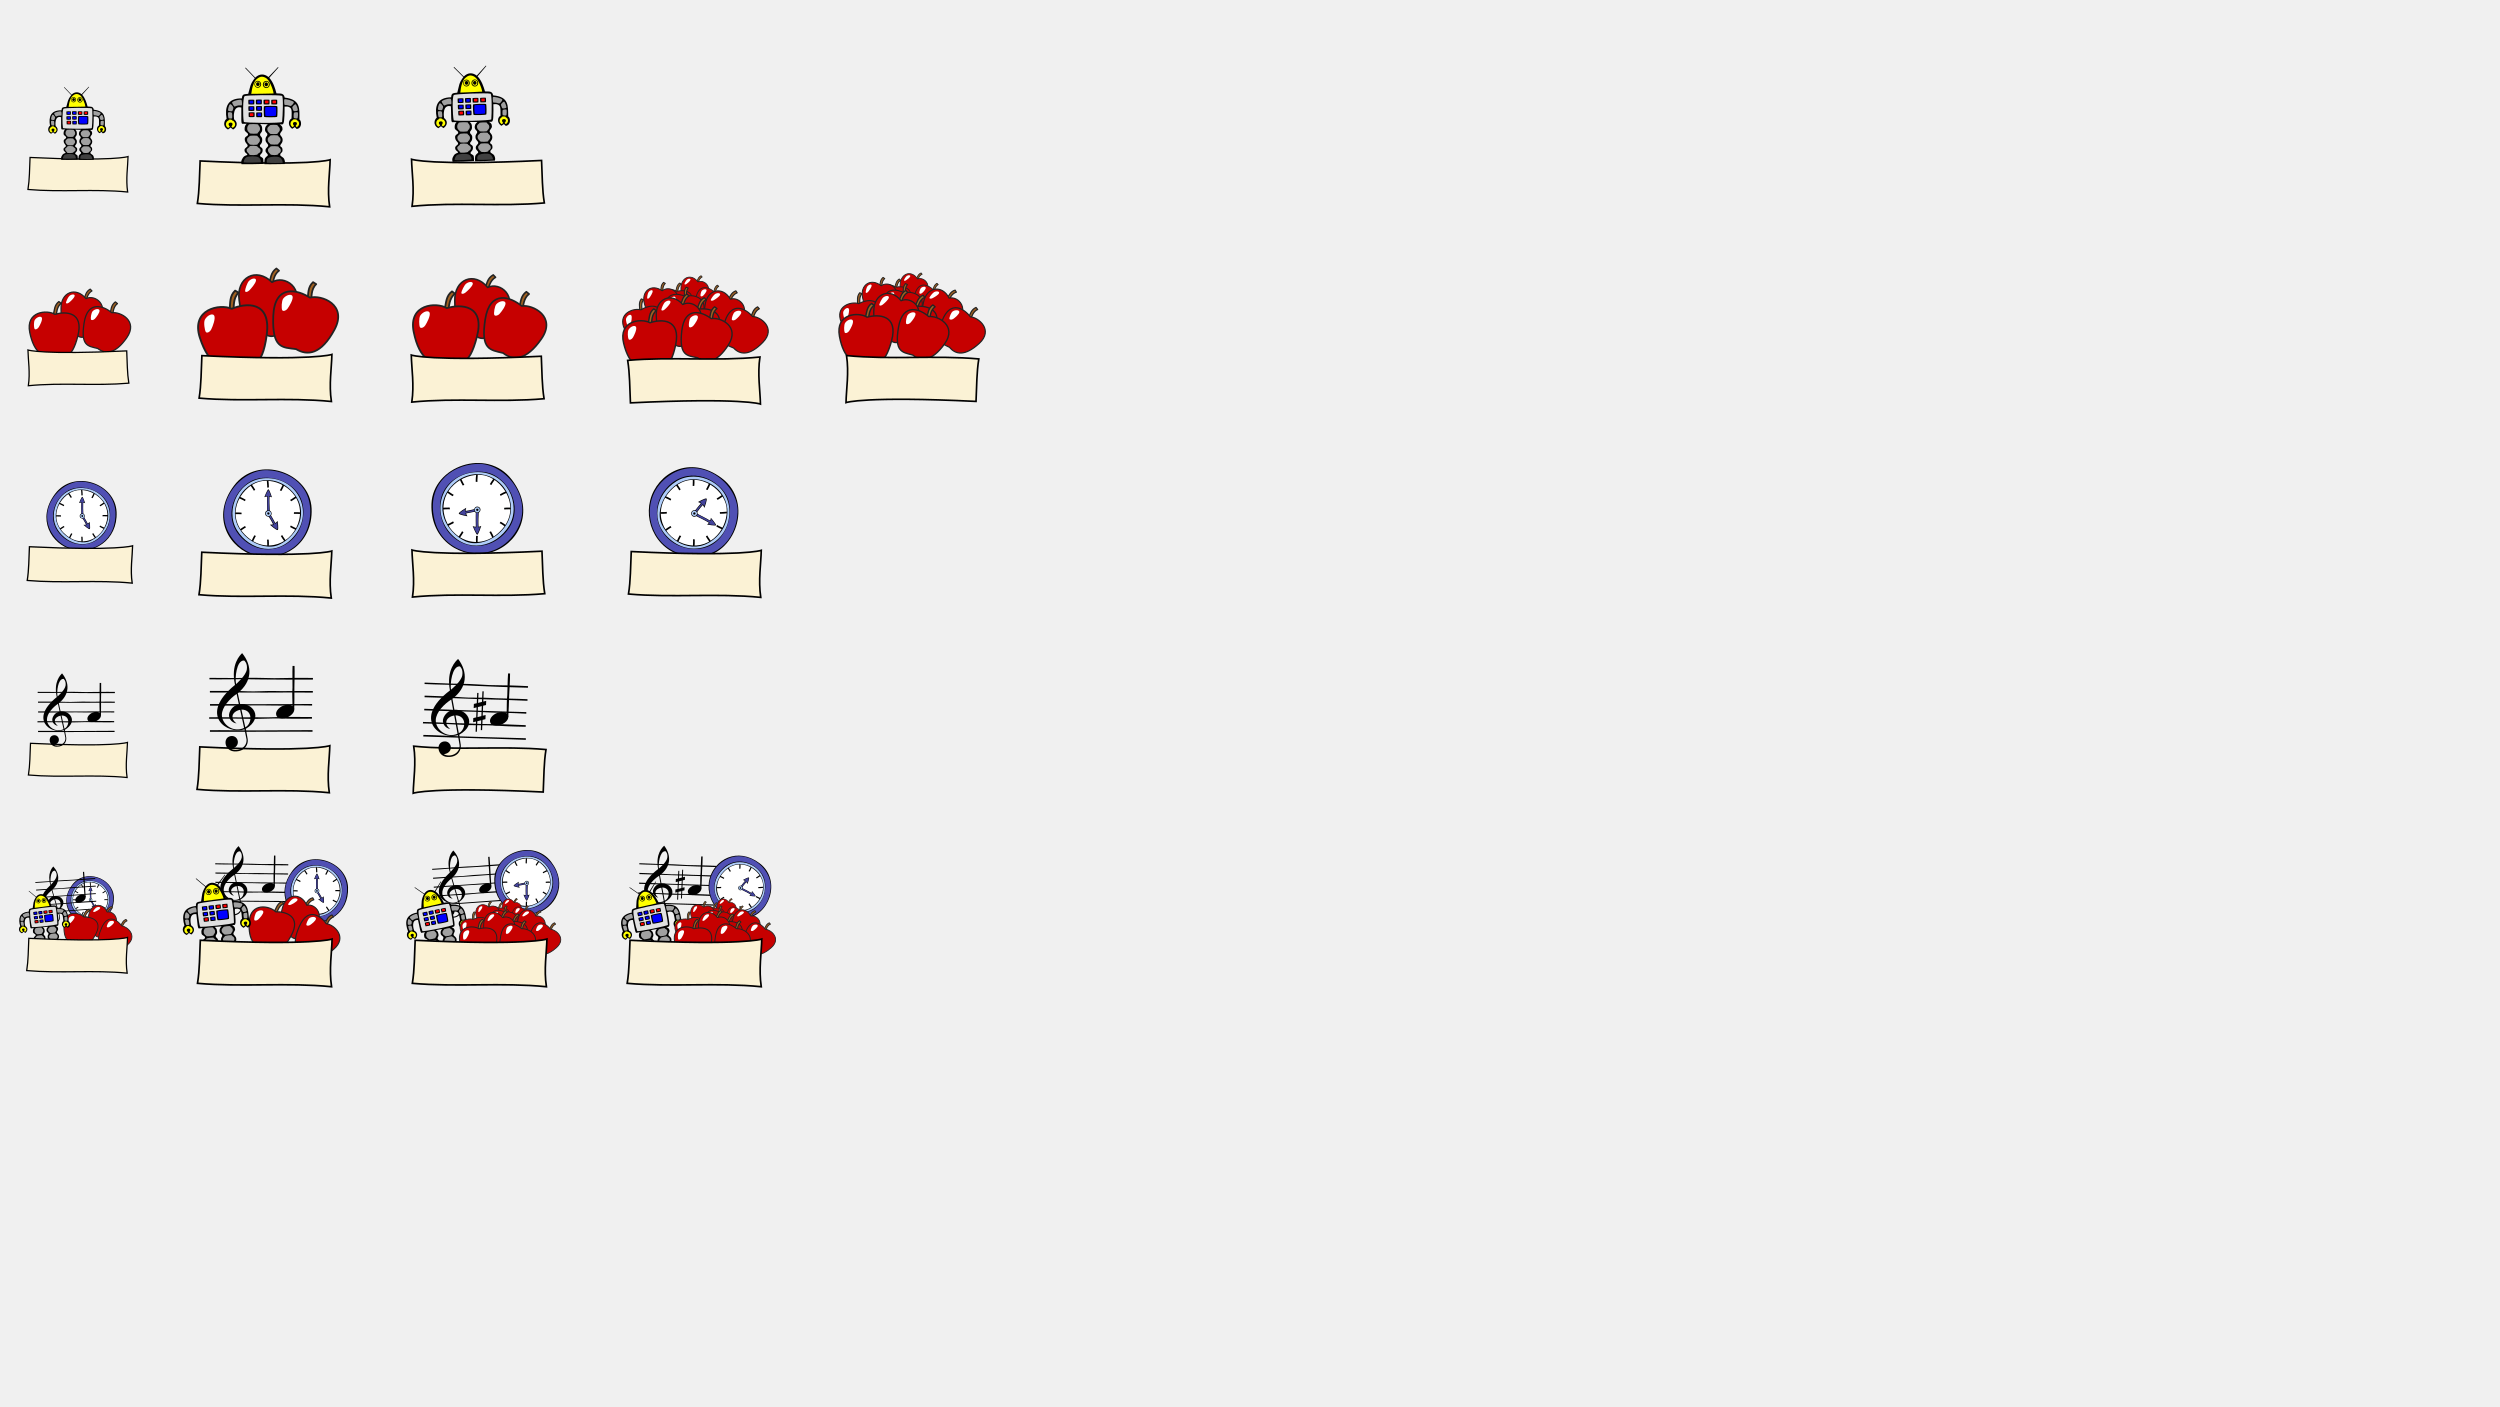
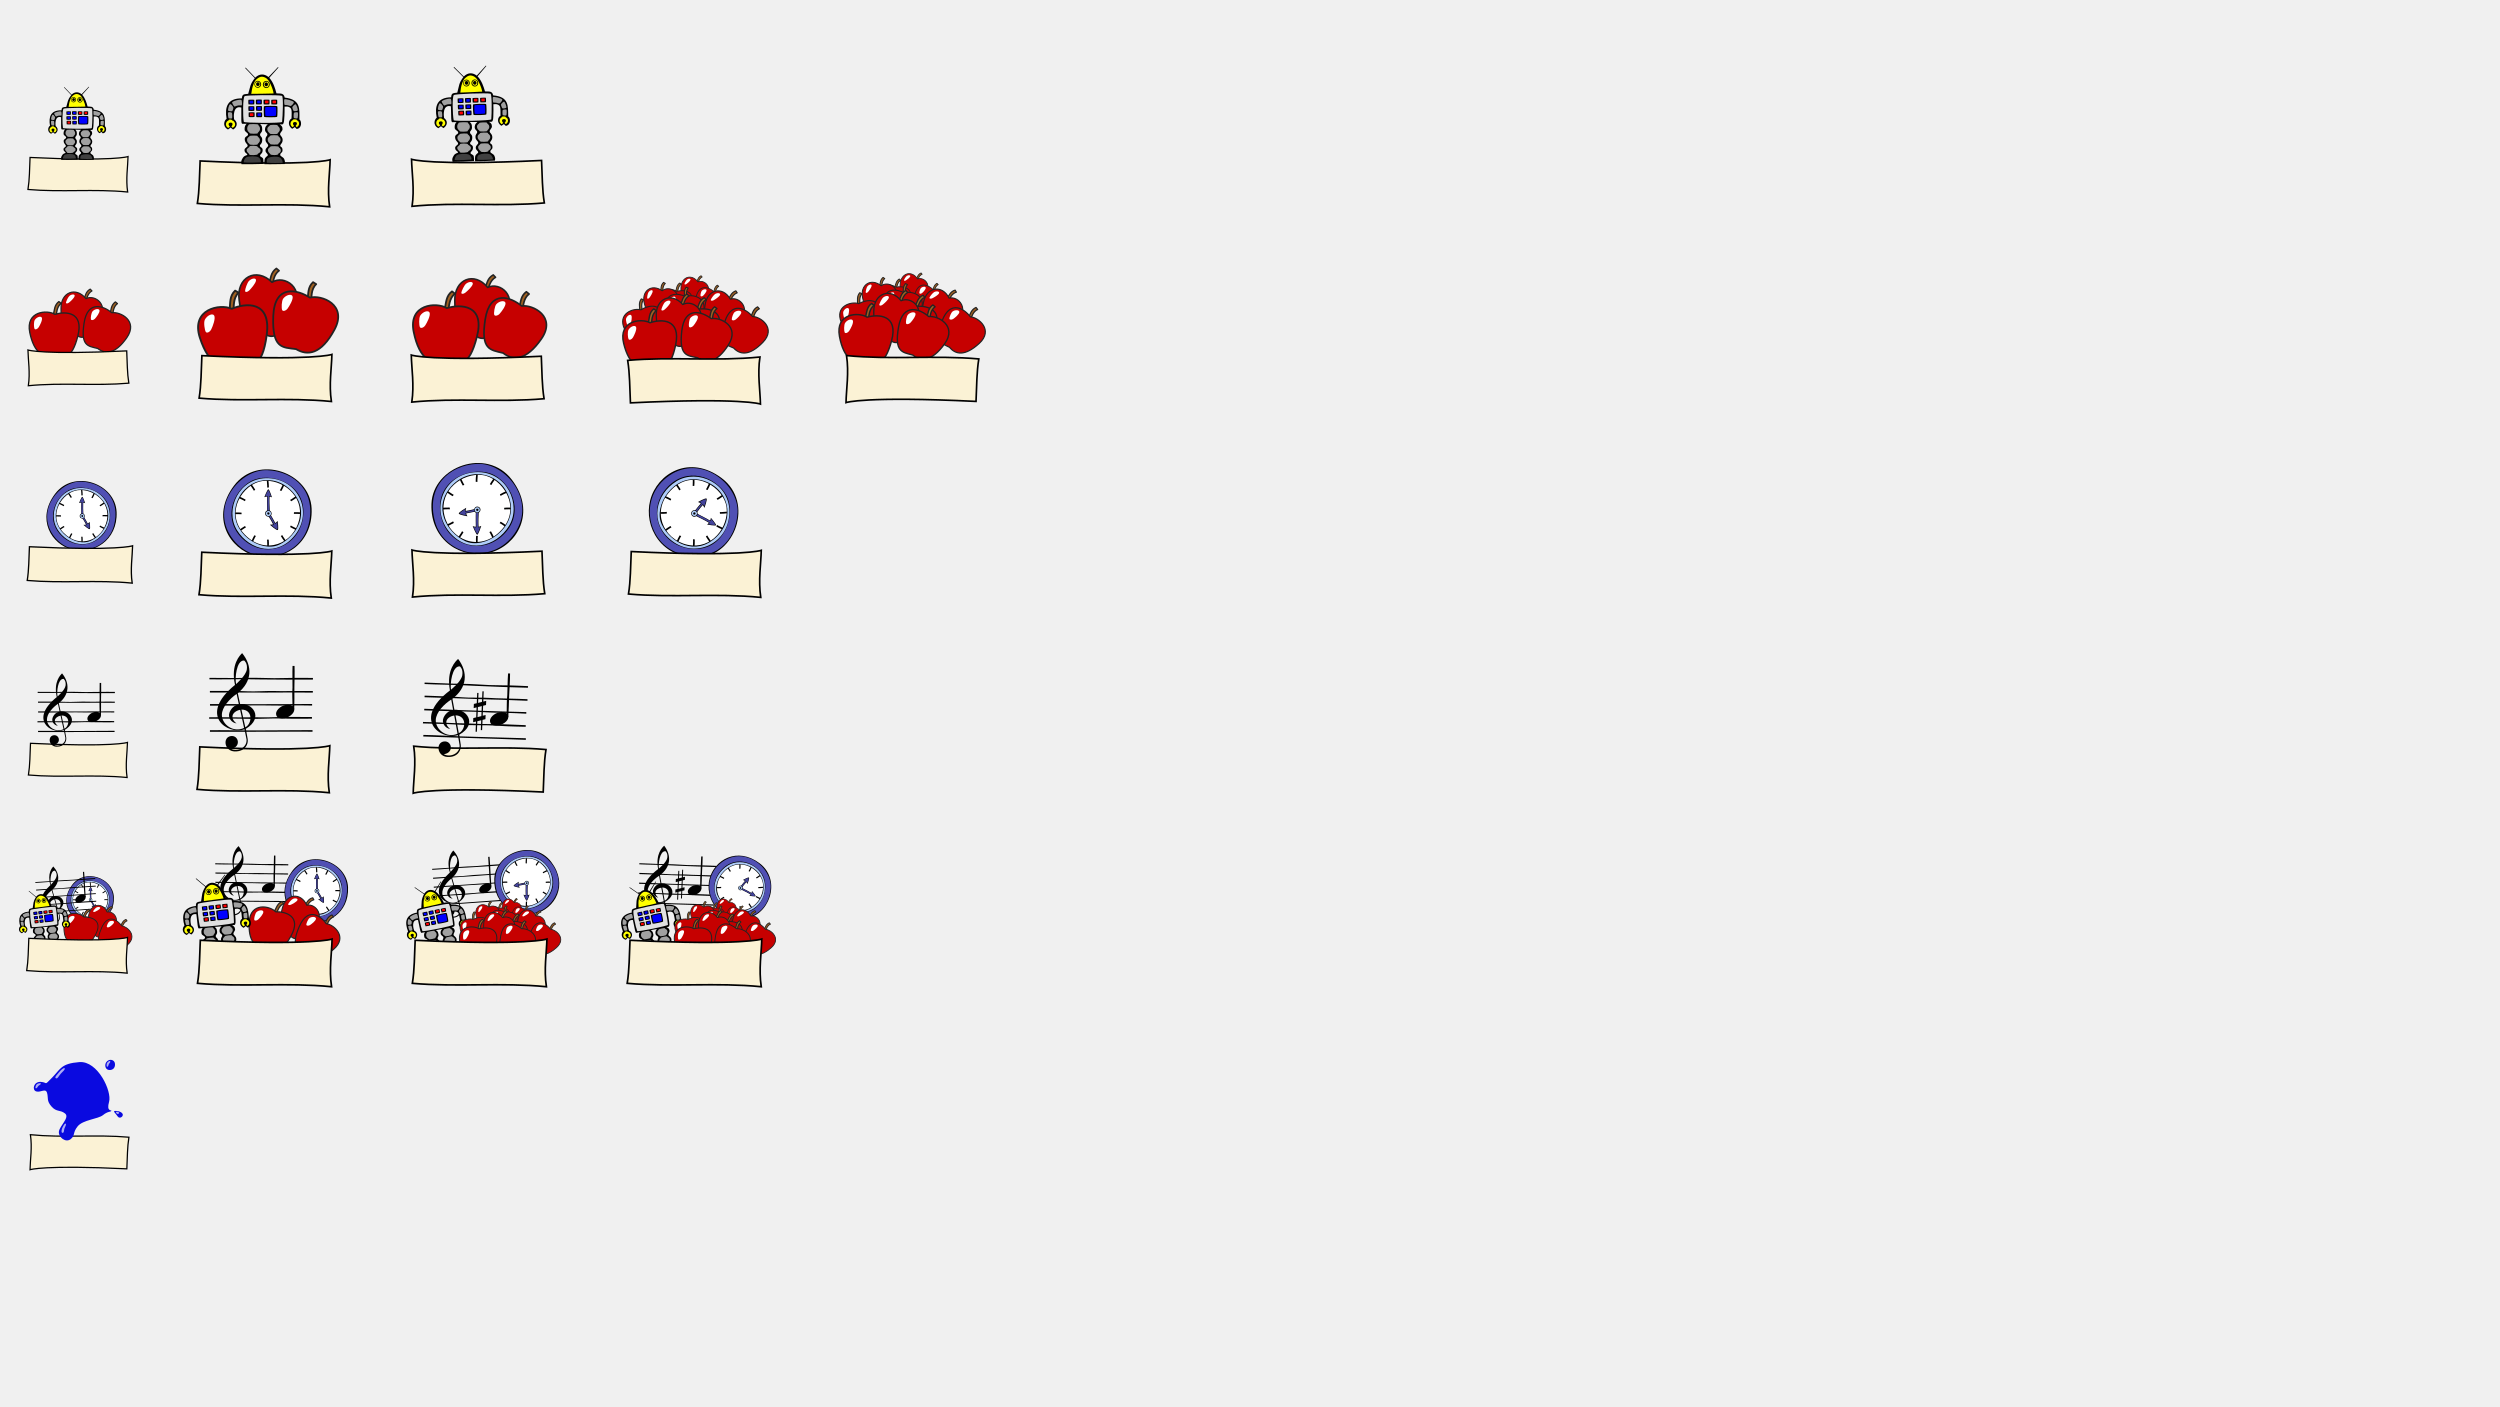
<svg xmlns="http://www.w3.org/2000/svg" xmlns:xlink="http://www.w3.org/1999/xlink" id="svg2" height="100%" viewBox="0 0 640 360" width="100%" version="1.1">
  <defs id="defs4" />
  <path style="fill:#fbf2d5;fill-opacity:1;stroke:#000000;stroke-width:0.431;stroke-linecap:butt;stroke-linejoin:miter;stroke-miterlimit:4;stroke-opacity:1;stroke-dasharray:none" d="m -56.109,-15.662 c 28.598,1.376 33.286,-0.301 33.286,-0.301 -0.073,3.438 -0.794,7.65 -0.135,12.036 -11.238,-1.119 -22.643,0.126 -33.859,-0.86 0.554,-3.42 0.525,-6.997 0.708,-10.875 z" id="answerlabel" />
  <g id="id_FirstLetter" transform="translate(6,0)">
    <g id="g4123" transform="translate(-3.40901,-0.8838835)">
      <use x="0" y="0" xlink:href="#answerlabel" id="use3793" transform="translate(104.75,57.75)" width="640" height="360" />
      <g id="robot">
        <path d="m 62.635,20.895 -2.467,-2.585 0.119,-0.133 2.467,2.575 c 1.124,-1.085 2.354,-0.995 3.389,-0.144 l 2.431,-2.55 0.131,0.108 -2.358,2.635 c 1.04,1.149 1.488,2.668 1.829,3.974 0.749,0.128 1.905,-0.245 2.111,1.09 4.177,0.49 3.772,2.888 3.768,5.601 0.621,0.377 0.701,2.286 -0.705,2.436 -0.035,0 -0.474,-0.488 -0.474,-0.488 0,0 -0.626,0.473 -0.697,0.425 -1.261,-0.909 -0.854,-2.261 -0.139,-2.618 0,-0.551 0.079,-1.406 0.007,-2.039 -0.083,-0.635 -0.383,-0.791 -0.79,-0.946 -0.312,-0.121 -0.622,-0.048 -0.994,-0.06 -0.012,0.921 0.012,2.071 -0.096,3.184 -0.023,0.299 -0.047,1.233 -0.443,1.365 l -0.718,0.012 c 0.408,0.31 0.731,0.455 0.731,1.209 0,0.503 -0.611,0.826 -0.624,1.293 -0.023,0.383 0.719,0.695 0.647,1.593 -0.06,0.767 -0.574,0.946 -0.611,1.341 -0.024,0.395 0.587,0.179 0.587,1.15 0,0.79 -0.587,0.586 -0.587,1.221 0,0.418 0.838,0.478 1.065,1.173 0.168,0.539 0.192,0.659 0.06,1.161 -1.7,0 -3.221,0.096 -5.162,0.035 0.012,-0.79 -0.083,-0.503 0.036,-1.185 0.12,-0.694 0.778,-0.85 0.815,-1.077 0.071,-0.479 -0.611,-0.564 -0.587,-1.269 0.012,-0.695 0.718,-0.838 0.682,-1.281 -0.06,-0.539 -0.705,-0.647 -0.682,-1.51 0.012,-0.838 0.491,-0.838 0.479,-1.281 -0.013,-0.491 -0.707,-0.526 -0.599,-1.449 0.071,-0.682 0.443,-0.886 0.718,-1.161 l -1.976,-0.06 c 0.275,0.347 0.551,0.407 0.539,1.401 -0.012,0.923 -0.622,0.826 -0.539,1.402 0.06,0.455 0.587,0.43 0.539,1.329 -0.048,1.077 -0.647,1.017 -0.599,1.46 0.048,0.466 0.803,0.312 0.707,1.221 -0.096,0.886 -0.622,0.79 -0.659,1.281 -0.036,0.36 0.778,0.36 0.815,0.911 0.035,0.682 0.095,0.611 0.024,1.208 -2.119,0.096 -3.785,0.06 -5.591,0.06 -0.119,-0.646 -0.119,-0.886 0.324,-1.591 0.466,-0.767 1.198,-0.635 1.161,-0.838 -0.096,-0.42 -0.671,-0.36 -0.718,-1.161 -0.023,-0.599 0.778,-0.743 0.803,-1.114 0.035,-0.48 -0.718,-0.672 -0.743,-1.677 -0.012,-0.778 0.79,-0.718 0.838,-1.173 0.06,-0.551 -0.85,-0.611 -0.874,-1.304 -0.035,-0.707 0.181,-1.209 0.527,-1.473 l -0.874,-0.012 c -0.335,0.035 -0.466,0.048 -0.491,-0.971 -0.024,-1.185 -0.012,-2.179 0,-3.185 -2.216,-0.613 -1.94,2.522 -1.859,2.998 1.205,0.994 0.619,2.146 -0.247,2.639 -0.387,-0.284 -0.619,-0.531 -0.619,-0.531 0,0 -0.287,0.26 -0.687,0.521 -1.632,-0.888 -0.835,-2.493 -0.36,-2.725 -0.521,-3.016 0.2,-5.292 3.905,-5.248 0.091,-1.148 0.551,-1.053 1.628,-1.161 0.581,-1.867 0.378,-2.338 1.689,-4.011 z" id="path4536" />
        <path style="fill:#ffff00" d="m 62.336,22.358 c 0.287,-0.732 0.551,-1.054 0.994,-1.389 0.526,-0.396 1.029,-0.624 1.832,-0.288 0.79,0.335 1.161,0.994 1.545,1.808 0.49,1.09 0.67,1.784 0.742,2.323 -2.479,0.083 -3.449,0.06 -5.711,0.096 0.083,-0.707 0.216,-1.605 0.599,-2.55 z" id="path4538" />
        <path style="fill:#a1a1a1" d="m 61.271,35.752 c 0,-0.216 2.096,-0.204 2.084,-0.037 -0.025,0.288 0.611,0.348 0.586,1.09 -0.012,0.622 -0.611,0.803 -0.574,1.042 0.023,0.168 -2.12,0.168 -2.072,-0.025 0.048,-0.131 -0.634,-0.347 -0.634,-1.137 0,-0.659 0.611,-0.755 0.611,-0.934 z" id="path4540" />
        <path style="fill:#a1a1a1" d="m 61.271,38.412 c -0.035,-0.323 2.059,-0.264 2.084,0.035 0.012,0.216 0.73,0.383 0.753,0.899 0.048,0.754 -0.753,0.778 -0.717,0.992 0.047,0.288 -2.192,0.372 -2.169,0.096 0.013,-0.264 -0.634,-0.455 -0.67,-1.137 -0.024,-0.408 0.743,-0.659 0.718,-0.886 z" id="path4542" />
        <path style="fill:#a1a1a1" d="m 66.626,38.412 c 0.06,-0.168 2.203,-0.156 2.155,0.084 -0.048,0.275 0.526,0.191 0.515,0.958 -0.023,0.646 -0.671,0.622 -0.647,0.838 0.036,0.395 -1.963,0.347 -2,0.096 -0.023,-0.156 -0.634,-0.408 -0.646,-1.102 -0.025,-0.48 0.562,-0.647 0.622,-0.875 z" id="path4544" />
        <path style="fill:#404040" d="m 63.566,41.14 c 0.574,0.323 0.79,1.281 0.515,1.304 -0.718,0.048 -3.184,0.121 -4.227,0.013 -0.191,-0.013 0.084,-1.042 0.659,-1.329 0.504,-0.252 2.395,-0.348 3.054,0.012 z" id="path4546" />
        <path style="fill:#404040" d="m 69.054,41.206 c 0.574,0.312 0.91,1.342 0.622,1.366 -0.718,0.048 -2.837,0.06 -3.878,-0.036 -0.192,-0.023 -0.192,-0.994 0.371,-1.281 0.502,-0.251 2.226,-0.418 2.885,-0.048 z" id="path4548" />
        <path style="fill:#ffff00" d="m 55.883,31.761 c 0.013,-0.4 0.982,-0.339 0.982,-0.012 0.564,0.002 1.294,1.35 0.096,1.855 -0.073,-0.035 -0.156,-0.131 -0.3,-0.335 1.147,-1.424 -1.673,-1.273 -0.395,0.036 -0.035,0.048 -0.289,0.297 -0.433,0.332 -0.979,-0.516 -0.563,-1.773 0.05,-1.877 z" id="path4550" />
        <path style="fill:#ffff00" d="m 72.38,31.628 c -0.067,-0.347 1.294,-0.205 1.01,0.055 0.658,0.126 0.891,1.309 -0.021,1.758 -0.072,-0.025 -0.144,-0.133 -0.275,-0.348 1.242,-1.284 -1.548,-1.347 -0.407,0.025 -0.037,0.048 -0.282,0.277 -0.413,0.314 -0.928,-0.733 -0.364,-1.61 0.107,-1.804 z" id="path4552" />
        <path style="fill:#a1a1a1" d="m 59.276,27.869 c -0.083,0.011 -0.492,-0.047 -0.877,0.008 -0.384,0.055 -0.743,0.224 -0.884,0.291 -0.141,0.067 -0.587,-0.653 -0.689,-1.019 -0.102,-0.367 2.291,-0.994 2.426,-0.611 0.135,0.384 0.106,1.32 0.023,1.331 z" id="path4554" />
        <path style="fill:#a1a1a1" d="m 57.147,28.401 c 0.062,0.172 -0.208,0.891 -0.319,0.951 -0.111,0.059 -0.83,0.006 -0.997,-0.138 -0.166,-0.144 0.194,-1.605 0.501,-1.653 0.307,-0.047 0.753,0.668 0.815,0.84 z" id="path4556" />
        <path style="fill:#a1a1a1" d="m 56.781,29.765 c 0.085,0.146 0.122,1.309 0.023,1.414 -0.099,0.105 -0.707,0.043 -0.838,0 -0.131,-0.044 -0.3,-1.352 -0.156,-1.497 0.144,-0.145 0.885,-0.063 0.971,0.083 z" id="path4558" />
        <path style="fill:#a1a1a1" d="m 70.251,27.703 c 0.082,0.108 0.294,0.009 0.833,0.118 0.359,0.072 0.57,0.206 0.756,0.187 0.185,-0.019 0.803,-0.613 0.79,-0.959 -0.013,-0.346 -2.371,-0.992 -2.445,-0.698 -0.073,0.294 -0.017,1.245 0.065,1.352 z" id="path4560" />
        <path style="fill:#a1a1a1" d="m 72.247,28.302 c -0.036,0.169 0.245,0.938 0.36,1.011 0.115,0.073 0.886,0.043 1.014,-0.171 0.128,-0.214 -0.319,-1.459 -0.524,-1.548 -0.205,-0.089 -0.814,0.539 -0.85,0.708 z" id="path4562" />
        <path style="fill:#a1a1a1" d="m 72.646,31.095 c 0.128,0.081 0.789,0.165 0.911,0.08 0.122,-0.086 0.196,-1.335 0.096,-1.49 -0.1,-0.155 -0.896,-0.034 -0.985,0.056 -0.089,0.09 -0.149,1.273 -0.022,1.354 z" id="path4564" />
        <path style="fill:#a1a1a1" d="m 61.072,32.792 c 0,-0.216 2.466,-0.181 2.454,0 -0.024,0.287 0.468,0.359 0.443,1.125 -0.012,0.647 -0.611,0.826 -0.574,1.077 0.023,0.181 -2.12,0.168 -2.072,-0.023 0.036,-0.144 -0.634,-0.372 -0.634,-1.185 0,-0.67 0.383,-0.826 0.383,-0.994 z" id="path4566" />
        <path style="fill:#a1a1a1" d="m 66.46,32.991 c 0,-0.204 2.024,-0.204 2.013,-0.023 -0.025,0.275 0.586,0.347 0.574,1.089 -0.012,0.622 -0.599,0.803 -0.563,1.042 0.023,0.168 -2.047,0.156 -2.011,-0.023 0.035,-0.144 -0.624,-0.36 -0.624,-1.138 0,-0.659 0.611,-0.755 0.611,-0.946 z" id="path4568" />
        <path style="fill:#a1a1a1" d="m 66.56,35.652 c 0,-0.216 2.083,-0.203 2.071,-0.024 -0.024,0.275 0.61,0.347 0.599,1.09 -0.012,0.634 -0.622,0.825 -0.587,1.065 0.025,0.168 -2.107,0.156 -2.059,-0.025 0.037,-0.143 -0.646,-0.359 -0.646,-1.162 0,-0.657 0.622,-0.753 0.622,-0.946 z" id="path4570" />
        <path style="fill-rule:evenodd" d="m 63.4,21.567 0,0 c 0.476,0 0.863,0.403 0.863,0.898 0,0.495 -0.387,0.898 -0.863,0.898 -0.475,0 -0.862,-0.403 -0.862,-0.898 0,-0.495 0.387,-0.898 0.862,-0.898 z m -0.036,0.191 c 0.375,0 0.682,0.317 0.682,0.707 0,0.39 -0.307,0.707 -0.682,0.707 -0.375,0 -0.682,-0.317 -0.682,-0.707 0,-0.39 0.307,-0.707 0.682,-0.707 z m 0.06,0.179 c 0.251,0 0.455,0.221 0.455,0.491 0,0.27 -0.204,0.491 -0.455,0.491 -0.251,0 -0.455,-0.221 -0.455,-0.491 0,-0.27 0.204,-0.491 0.455,-0.491" id="path4572" />
        <path style="fill-rule:evenodd" d="m 64.697,22.511 c 0,0.516 0.395,0.923 0.886,0.923 0.491,0 0.886,-0.407 0.886,-0.923 0,-0.514 -0.395,-0.921 -0.886,-0.921 -0.491,0 -0.886,0.407 -0.886,0.921 z m 0.227,-0.012 c 0,0.408 0.312,0.73 0.707,0.73 0.383,0 0.61,-0.335 0.61,-0.742 0,-0.395 -0.227,-0.707 -0.61,-0.707 -0.395,0 -0.707,0.324 -0.707,0.718 z m 0.192,-0.023 c 0,0.275 0.204,0.491 0.455,0.491 0.239,0 0.443,-0.216 0.443,-0.491 0,-0.275 -0.204,-0.491 -0.443,-0.491 -0.251,0 -0.455,0.216 -0.455,0.491" id="path4574" />
        <path style="fill:#e0e0e0" d="m 69.586,25.408 c 0.42,0.119 0.204,5.245 0.037,6.682 -0.048,0.37 -9.745,0.31 -9.805,-0.025 -0.25,-1.364 -0.264,-6.13 0.204,-6.549 0.346,-0.311 8.681,-0.372 9.565,-0.108 z" id="path4576" />
        <path d="m 62.502,26.439 c 0.035,0.036 0.035,1.09 -0.025,1.15 -0.06,0.071 -1.389,0.06 -1.46,0.012 -0.048,-0.048 -0.06,-1.054 -0.023,-1.15 0.035,-0.06 1.424,-0.072 1.508,-0.012 z" id="path4578" />
        <path style="fill:#0000ff" d="m 62.203,26.672 c 0.037,0.025 0.025,0.647 -0.012,0.682 -0.036,0.037 -0.815,0.037 -0.849,0 -0.037,-0.023 -0.037,-0.622 -0.025,-0.67 0.025,-0.048 0.838,-0.048 0.886,-0.012 z" id="path4580" />
        <path d="m 64.963,28.102 c 0.072,-0.156 3.232,-0.179 3.426,-0.024 0.096,0.071 0.083,2.586 -0.048,2.718 -0.144,0.155 -3.173,0.143 -3.317,0.012 -0.108,-0.096 -0.131,-2.49 -0.06,-2.706" id="path4582" />
        <path style="fill:#0000ff" d="m 68.056,28.335 c 0.072,0.06 0.072,2.059 -0.035,2.179 -0.121,0.119 -2.539,0.108 -2.646,0.012 -0.096,-0.083 -0.12,-2 -0.048,-2.167 0.048,-0.131 2.574,-0.143 2.73,-0.023 z" id="path4584" />
        <path d="m 64.431,26.406 c 0.035,0.036 0.035,1.102 -0.025,1.161 -0.071,0.06 -1.401,0.06 -1.46,0 -0.048,-0.048 -0.06,-1.054 -0.023,-1.138 0.023,-0.072 1.424,-0.083 1.508,-0.023 z" id="path4586" />
        <path style="fill:#0000ff" d="m 64.132,26.639 c 0.025,0.024 0.025,0.647 -0.012,0.682 -0.036,0.036 -0.826,0.036 -0.862,0 -0.024,-0.023 -0.035,-0.622 -0.012,-0.671 0.025,-0.036 0.838,-0.048 0.886,-0.012 z" id="path4588" />
        <path d="m 62.502,28.102 c 0.048,0.035 0.048,1.089 -0.012,1.15 -0.073,0.06 -1.402,0.06 -1.462,0.012 -0.047,-0.048 -0.06,-1.054 -0.023,-1.15 0.023,-0.06 1.425,-0.071 1.497,-0.012 z" id="path4590" />
        <path style="fill:#0000ff" d="m 62.236,28.302 c 0.023,0.012 0.023,0.646 -0.013,0.682 -0.035,0.036 -0.826,0.036 -0.861,0 -0.025,-0.023 -0.037,-0.622 -0.012,-0.671 0.012,-0.048 0.838,-0.048 0.886,-0.012 z" id="path4592" />
        <path d="m 64.464,28.069 c 0.048,0.035 0.048,1.101 -0.012,1.149 -0.073,0.072 -1.402,0.06 -1.462,0.013 -0.047,-0.048 -0.06,-1.054 -0.023,-1.15 0.023,-0.06 1.412,-0.071 1.497,-0.012 z" id="path4594" />
        <path style="fill:#0000ff" d="m 64.165,28.302 c 0.023,0.023 0.023,0.646 -0.013,0.682 -0.035,0.035 -0.826,0.035 -0.861,0 -0.025,-0.025 -0.037,-0.622 -0.012,-0.671 0.012,-0.048 0.838,-0.048 0.886,-0.012 z" id="path4596" />
        <path d="m 62.569,29.665 c 0.048,0.035 0.036,1.102 -0.023,1.161 -0.06,0.06 -1.389,0.06 -1.45,0 -0.047,-0.048 -0.06,-1.054 -0.023,-1.138 0.023,-0.072 1.414,-0.083 1.497,-0.023 z" id="path4598" />
        <path style="fill:#ff0000" d="m 62.269,29.898 c 0.024,0.024 0.024,0.646 -0.013,0.682 -0.035,0.036 -0.825,0.036 -0.861,0 -0.025,-0.023 -0.036,-0.622 -0.012,-0.671 0.012,-0.036 0.838,-0.048 0.886,-0.012 z" id="path4600" />
        <path d="m 64.498,29.699 c 0.048,0.023 0.036,1.089 -0.023,1.15 -0.06,0.06 -1.389,0.06 -1.45,0 -0.047,-0.037 -0.071,-1.054 -0.023,-1.138 0.023,-0.072 1.414,-0.084 1.497,-0.012 z" id="path4602" />
        <path style="fill:#0000ff" d="m 64.231,29.898 c 0.024,0.025 0.024,0.647 -0.013,0.683 -0.035,0.035 -0.825,0.035 -0.861,0 -0.025,-0.025 -0.037,-0.611 -0.012,-0.671 0.012,-0.036 0.838,-0.048 0.886,-0.013 z" id="path4604" />
        <path d="m 66.393,26.439 c 0.036,0.036 0.036,1.09 -0.024,1.15 -0.071,0.06 -1.401,0.06 -1.46,0 -0.048,-0.036 -0.06,-1.042 -0.025,-1.138 0.025,-0.071 1.425,-0.083 1.509,-0.012 z" id="path4606" />
        <path style="fill:#ff0000" d="m 66.127,26.639 c 0.023,0.012 0.023,0.636 -0.012,0.671 -0.037,0.036 -0.815,0.036 -0.851,0.012 -0.035,-0.035 -0.048,-0.622 -0.023,-0.682 0.023,-0.036 0.838,-0.048 0.886,0 z" id="path4608" />
        <path d="m 68.356,26.439 c 0.048,0.036 0.048,1.09 -0.012,1.15 -0.072,0.06 -1.401,0.06 -1.46,0.012 -0.048,-0.048 -0.06,-1.054 -0.025,-1.15 0.025,-0.06 1.414,-0.072 1.497,-0.012 z" id="path4610" />
        <path style="fill:#ff0000" d="m 68.056,26.639 c 0.023,0.012 0.023,0.647 -0.012,0.682 -0.037,0.036 -0.826,0.036 -0.863,0 -0.023,-0.023 -0.036,-0.622 -0.012,-0.671 0.012,-0.048 0.838,-0.048 0.886,-0.012 z" id="path4612" />
      </g>
    </g>
    <rect y="10" x="33.934" height="50" width="55" id="rect4029" style="fill:none;stroke:none" />
  </g>
  <g id="id_NameTerms" transform="translate(-129.591,0)">
    <use x="0" y="0" xlink:href="#answerlabel" id="use3797" transform="matrix(-1,0,0,1,212.1218,56.74111)" width="640" height="360" />
    <use height="360" width="640" transform="matrix(0.9816815,-0.02624163,0.02624163,0.9816815,186.1723,0.8680379)" id="use4027" xlink:href="#robot" y="0" x="0" />
    <rect y="10" x="224.591" height="50" width="55" id="rect4166" style="fill:none;stroke:none" />
  </g>
  <g id="id_Read">
    <use height="360" width="640" transform="matrix(0.7536449,0,0,0.7536449,-26.39506,9.25695)" id="use4555" xlink:href="#g4123" y="0" x="0" />
    <rect y="10" x="0" height="50" width="40" id="rect4541" style="fill:none;stroke:none" />
  </g>
  <g id="three_apples" transform="matrix(1.209977,0,0,1.209977,31.97019,-20.83029)">
    <path style="fill:#a16121;stroke:#232323;stroke-width:0.337;stroke-linejoin:round;stroke-miterlimit:4;stroke-dasharray:none" d="m -137.861,82.632 c 0.378,-1.532 0.365,-2.65 1.512,-3.466 l 0.537,0.449 c -1.121,0.789 -1.191,2.337 -1.4,3.416 z" id="use3067" />
    <path style="fill:#c60000;stroke:#232323;stroke-width:0.337;stroke-linejoin:round;stroke-miterlimit:4;stroke-dasharray:none" d="m -132.986,87.818 c -2.574,4.823 -3.875,6.223 -6.69,3.793 -3.26,1.205 -3.5,-1.456 -4.137,-6.067 -0.639,-4.613 3.436,-6.695 6.586,-3.606 2.409,-1.55 6.819,1.061 4.243,5.881 z" id="use3069" />
    <path style="fill:#ffffff;stroke:none" d="m -142.632,83.669 c -0.004,-0.331 0.424,-1.65 0.792,-2.007 0.595,-0.578 1.43,-0.639 1.403,-0.107 -0.026,0.553 -1,1.672 -1.37,2.033 -0.367,0.354 -0.818,0.402 -0.826,0.081 z" id="use3071" />
    <path style="fill:#a16121;stroke:#232323;stroke-width:0.383;stroke-linejoin:round;stroke-miterlimit:4;stroke-dasharray:none" d="m -145.741,87.774 c 0.167,-1.787 -0.037,-3.043 1.115,-4.154 l 0.68,0.415 c -1.128,1.077 -0.945,2.83 -0.998,4.08 z" id="use3022" />
    <path style="fill:#c60000;stroke:#232323;stroke-width:0.383;stroke-linejoin:round;stroke-miterlimit:4;stroke-dasharray:none" d="m -151.699,93.083 c 1.891,5.785 4.733,6.571 7.379,5.548 2.986,0.144 5.086,0.793 6.029,-6.117 0.943,-6.907 -4.195,-6.459 -7.025,-5.248 -2.326,-1.069 -8.27,0.033 -6.382,5.82 z" id="use3024" />
    <path style="fill:#ffffff;stroke:none" d="m -150.519,91.903 c -0.217,-0.335 -0.469,-1.895 -0.188,-2.448 0.456,-0.892 1.574,-1.382 1.879,-0.828 0.319,0.576 -0.316,2.213 -0.597,2.77 -0.282,0.548 -0.877,0.828 -1.094,0.505 z" id="use3026" />
    <path style="fill:#a16121;stroke:#232323;stroke-width:0.36;stroke-linejoin:round;stroke-miterlimit:4;stroke-dasharray:none" d="m -130.105,85.795 c 0.187,-1.674 0.017,-2.854 1.116,-3.877 l 0.631,0.401 c -1.076,0.99 -0.934,2.638 -1.005,3.809 z" id="use3031" />
    <path style="fill:#c60000;stroke:#232323;stroke-width:0.36;stroke-linejoin:round;stroke-miterlimit:4;stroke-dasharray:none" d="m -124.682,91.439 c -2.694,5.033 -5.448,5.294 -7.724,3.915 -2.781,-0.356 -4.827,-0.1 -4.568,-6.634 0.261,-6.535 4.933,-5.28 7.348,-3.696 2.324,-0.606 7.636,1.386 4.941,6.419 z" id="use3033" />
    <path style="fill:#ffffff;stroke:none" d="m -135.195,87.511 c -0.147,-0.345 -0.131,-1.827 0.217,-2.292 0.564,-0.753 1.675,-1.026 1.869,-0.465 0.203,0.583 -0.645,1.995 -0.994,2.465 -0.348,0.462 -0.943,0.625 -1.091,0.292 z" id="use3035" />
  </g>
  <g id="twelve_apples" transform="matrix(0.7493139,0,0,0.7493139,-15.14505,21.88599)">
    <use height="360" width="640" transform="matrix(0.6100233,0.1018365,-0.1018365,0.6100233,29.98608,40.7232)" id="use4204" xlink:href="#three_apples" y="0" x="0" />
    <use height="360" width="640" transform="matrix(0.7530824,-0.1109226,0.1109226,0.7530824,21.33723,3.775528)" id="use4202" xlink:href="#three_apples" y="0" x="0" />
    <use height="360" width="640" transform="matrix(0.8545209,0.243829,-0.2439665,0.8522187,84.02366,46.17775)" id="use4200" xlink:href="#three_apples" y="0" x="0" />
    <use height="360" width="640" transform="matrix(0.997211,0.07463337,-0.07463337,0.997211,75.03106,13.81886)" id="use4196" xlink:href="#three_apples" y="0" x="0" />
  </g>
  <g id="id_CountEasy">
    <use height="360" width="640" transform="matrix(1.054231,0,0,1.054231,210.9776,-10.30184)" id="use4212" xlink:href="#three_apples" y="0" x="0" />
    <use height="360" width="640" transform="translate(107.7916,106.7066)" id="use4276" xlink:href="#answerlabel" y="0" x="0" />
    <rect y="60" x="40" height="50" width="55" id="rect4284" style="fill:none;stroke:none" />
  </g>
  <g id="id_CountReadEasy" transform="translate(-107.591,0)">
    <g id="g3179">
      <use x="0" y="0" xlink:href="#three_apples" id="use4214" transform="matrix(0.9935337,0.1135376,-0.1135376,0.9935337,374.525,11.00259)" width="640" height="360" />
      <use x="0" y="0" xlink:href="#answerlabel" id="use4278" transform="matrix(-1,0,0,1,190.0555,106.862)" width="640" height="360" />
    </g>
    <rect y="60" x="202.591" height="50" width="55" id="rect4291" style="fill:none;stroke:none" />
  </g>
  <g id="id_CountHard" transform="translate(-212.3536,0)">
    <g id="g4312" transform="translate(4.883883,1.06066)">
      <use x="0" y="0" xlink:href="#twelve_apples" id="use4272" transform="matrix(1.093237,0,0,1.093237,451.6612,-14.12532)" width="640" height="360" />
      <use x="0" y="0" xlink:href="#answerlabel" id="use4280" transform="matrix(1,0,0,-1,424.9712,86.41183)" width="640" height="360" />
    </g>
    <rect y="60" x="362.354" height="50" width="55" id="rect4298" style="fill:none;stroke:none" />
  </g>
  <g id="id_CountReadHard" transform="translate(-318.7071,0)">
    <use height="360" width="640" transform="matrix(1.097384,0.06352874,-0.06352874,1.097384,624.3334,-10.33883)" id="use4274" xlink:href="#twelve_apples" y="0" x="0" />
    <use height="360" width="640" transform="matrix(-1,0,0,-1,512.4622,87.09807)" id="use4282" xlink:href="#answerlabel" y="0" x="0" />
    <rect y="60" x="523.707" height="50" width="55" id="rect4305" style="fill:none;stroke:none" />
  </g>
  <g id="id_Count">
    <use x="0" y="0" xlink:href="#g3179" id="use3183" transform="matrix(0.7597082,0,0,0.7597082,-154.5731,20.54356)" width="640" height="360" />
    <rect y="60" x="0" height="50" width="40" id="rect4549" style="fill:none;stroke:none" />
  </g>
  <g id="id_ClockEasy">
    <g id="g4474" transform="translate(2.919417,-0.1767767)">
      <g id="g4536" transform="matrix(0.7918645,0,0,0.7918645,-715.7314,-455.0408)">
        <g id="clock_background">
          <path id="path3765" d="m 1000.911,739.275 c 0.489,11.67 -9.624,17.48 -18.108,15.309 -8.484,-2.171 -14.709,-12.486 -6.969,-22.735 7.74,-10.249 24.588,-4.244 25.077,7.426 z" style="fill:#000000;fill-opacity:1;fill-rule:evenodd;stroke:none" />
          <path id="path3767" d="m 986.633,726.878 c -8.888,-0.391 -18.595,11.51 -11.655,21.651 6.941,10.141 21.946,7.006 24.847,-3.713 2.901,-10.719 -4.304,-17.547 -13.192,-17.938 z m 11.608,14.297 c -0.703,10.203 -11.778,14.703 -19.134,8.342 -7.355,-6.361 -3.768,-15.833 2.175,-19.089 5.943,-3.256 17.661,0.543 16.958,10.746 z" style="fill:#5050b4;fill-opacity:1;fill-rule:evenodd;stroke:none" />
          <path id="path3779" d="m 996.928,742.748 c -1.671,7.719 -10.953,11.935 -17.708,4.856 -6.756,-7.08 -0.377,-16.439 5.798,-17.23 6.175,-0.791 13.582,4.655 11.91,12.374 z" style="fill:#ffffff;fill-opacity:1;fill-rule:evenodd;stroke:none" />
          <path id="path3782" d="m 986.433,730.263 c 0.164,1.508 0.115,2.224 0.114,2.228 0.187,-0.002 0.381,0.023 0.551,-0.05 -0.02,-0.744 -0.038,-1.489 -0.151,-2.178 z" style="fill:#000000;fill-opacity:1;stroke:none" />
          <use height="1052.362" width="744.094" transform="matrix(-0.03639416,-0.9995096,-1.16168,0.03131355,1882.016,1704.132)" id="use3784" xlink:href="#path3782" y="0" x="0" />
          <use height="1052.362" width="744.094" transform="matrix(0.9950272,-0.09960347,-0.09148554,-0.91393,71.85791,1517.046)" id="use3786" xlink:href="#path3782" y="0" x="0" />
          <use height="1052.362" width="744.094" transform="matrix(-0.04345369,-0.9988579,-0.908425,0.04777947,1684.522,1691.524)" id="use3788" xlink:href="#path3782" y="0" x="0" />
          <use height="1052.362" width="744.094" id="use3814" transform="matrix(0.8660254,0.5,-0.5,0.8660254,502.5076,-394.2556)" xlink:href="#path3782" y="0" x="0" />
          <use height="1052.362" width="744.094" id="use3816" transform="matrix(0.5,0.8660254,-0.8660254,0.5,1135.059,-484.1473)" xlink:href="#path3782" y="0" x="0" />
          <use height="1052.362" width="744.094" id="use3820" transform="matrix(-0.5,0.8660254,-0.8660254,-0.5,2121.825,256.6287)" xlink:href="#path3782" y="0" x="0" />
          <use height="1052.362" width="744.094" id="use3822" transform="matrix(-0.8660254,0.5,-0.5,-0.8660254,2212.04,888.938)" xlink:href="#path3782" y="0" x="0" />
          <use height="1052.362" width="744.094" id="use3826" transform="matrix(-0.8660254,-0.5,0.5,-0.8660254,1471.021,1875.784)" xlink:href="#path3782" y="0" x="0" />
          <use height="1052.362" width="744.094" id="use3828" transform="matrix(-0.5,-0.8660254,0.8660254,-0.5,838.5908,1965.999)" xlink:href="#path3782" y="0" x="0" />
          <use height="1052.362" width="744.094" id="use3832" transform="matrix(0.5,-0.8660254,0.8660254,0.5,-148.296,1225.021)" xlink:href="#path3782" y="0" x="0" />
          <use height="1052.362" width="744.094" id="use3834" transform="matrix(0.8660254,-0.5,0.5,0.8660254,-238.3896,592.4292)" xlink:href="#path3782" y="0" x="0" />
          <path id="path3773" d="m 987.031,729.469 c -9.611,-0.428 -14.344,10.175 -10.252,16.794 4.093,6.619 13.208,8.841 18.886,1.431 5.678,-7.409 0.977,-17.797 -8.634,-18.225 z m 7.584,4.284 c 6.013,6.492 1.703,14.398 -4.17,17.191 -5.873,2.793 -16.196,-3.829 -14.025,-12.537 2.171,-8.708 12.182,-11.147 18.195,-4.654 z" style="fill:#afcdfa;fill-opacity:1;fill-rule:evenodd;stroke:none" />
        </g>
        <g id="clock_minute" transform="translate(0,-0.2651651)">
          <path id="path3836" d="m 986.535,740.409 c -0.085,-1.743 -0.014,-4.73 -0.014,-4.73 -0.184,-0.011 -0.422,0.011 -0.904,0.183 0,0 0.964,-2.481 1.3,-2.556 0.335,-0.075 1.18,2.622 1.18,2.622 -0.246,-0.123 -0.605,-0.275 -0.784,-0.232 -0.087,1.561 -0.002,3.017 0.057,4.664 z" style="fill:#000000;fill-opacity:1;stroke:none" />
          <path id="path3836-3" d="m 986.631,740.389 c -0.063,-1.581 0.032,-4.878 0.032,-4.878 -0.137,-0.01 -0.423,-0.069 -0.78,0.087 0,0 0.785,-1.902 1.034,-1.97 0.249,-0.068 0.898,2.005 0.898,2.005 -0.206,-0.186 -0.53,-0.15 -0.662,-0.107 -0.065,1.416 0.038,3.312 0.081,4.806 z" style="fill:#44449c;fill-opacity:1;stroke:none" />
        </g>
        <g id="clock_hour">
          <path id="path3836-5" d="m 987.05,740.311 c 1.08,1.655 2.111,3.642 2.111,3.642 0.219,-0.111 0.311,-0.191 0.77,-0.678 0,0 0.387,2.634 0.043,2.93 -0.344,0.296 -2.559,-1.707 -2.559,-1.707 0.353,-0.043 0.844,0.004 1.027,-0.156 -0.779,-1.591 -1.142,-1.994 -2.137,-3.573 z" style="fill:#000000;fill-opacity:1;stroke:none" />
          <path id="path3836-3-2" d="m 986.998,740.476 c 0.963,1.511 2.094,3.736 2.094,3.736 0.163,-0.081 0.356,-0.113 0.68,-0.502 0,0 0.287,1.98 0.038,2.211 -0.248,0.232 -1.884,-1.245 -1.884,-1.245 0.343,0.046 0.666,-0.143 0.793,-0.272 -0.723,-1.434 -1.306,-2.176 -2.198,-3.615 z" style="fill:#44449c;fill-opacity:1;stroke:none" />
          <path id="path3765-6" d="m 987.768,740.263 c 0.472,0.688 0.098,1.42 -0.522,1.593 -0.62,0.173 -1.452,-0.197 -1.348,-1.147 0.104,-0.95 1.398,-1.133 1.87,-0.446 z" style="fill:#000000;fill-opacity:1;fill-rule:evenodd;stroke:none" />
          <path id="path3773-8" d="m 986.541,740.152 c -0.76,0.408 -0.395,1.387 0.125,1.524 0.52,0.137 0.933,-0.073 1.111,-0.599 0.178,-0.525 -0.477,-1.333 -1.236,-0.926 z m 0.533,0.371 c 0.286,0.106 0.285,0.49 0.102,0.642 -0.182,0.152 -0.547,0.102 -0.605,-0.24 -0.058,-0.342 0.217,-0.508 0.503,-0.403 z" style="fill:#afcdfa;fill-opacity:1;fill-rule:evenodd;stroke:none" />
        </g>
      </g>
      <use x="0" y="0" xlink:href="#answerlabel" id="use4439" transform="translate(104.8411,157.2094)" width="640" height="360" />
    </g>
    <rect y="110" x="40" height="50" width="55" id="rect4503" style="fill:none;stroke:none" />
  </g>
  <g id="id_ClockMedium" transform="translate(-107.591,0)">
    <g id="g3265">
      <use height="360" width="640" transform="matrix(-0.821636,0.00355522,0.00355522,0.821636,1037.797,-481.9881)" id="use4649" xlink:href="#clock_background" y="0" x="0" />
      <use height="360" width="640" transform="matrix(0.8862248,0,0,-0.8631867,-644.8791,769.6412)" id="use4653" xlink:href="#clock_minute" y="0" x="0" />
      <use height="360" width="640" transform="matrix(-0.2431279,0.7485414,-0.7485414,-0.2431279,1024.303,-428.1239)" id="use4656" xlink:href="#clock_hour" y="0" x="0" />
    </g>
    <use height="360" width="640" transform="matrix(-1,0,0,1,190.2323,156.7701)" id="use4443" xlink:href="#answerlabel" y="0" x="0" />
    <rect y="110" x="202.591" height="50" width="55" id="rect4450" style="fill:none;stroke:none" />
  </g>
  <g id="id_ClockHard" transform="translate(-212,0)">
    <g id="g3316">
      <use height="360" width="640" transform="matrix(0,0.8071827,-0.8071827,0,987.538,-665.2387)" id="use4659" xlink:href="#clock_background" y="0" x="0" />
      <use height="360" width="640" transform="matrix(-0.3787951,0.7071653,-0.7071653,-0.3787951,1287.53,-285.7971)" id="use4662" xlink:href="#clock_minute" y="0" x="0" />
      <use height="360" width="640" transform="matrix(-0.2925646,-0.7469769,0.7469769,-0.2925646,125.087,1085.419)" id="use4665" xlink:href="#clock_hour" y="0" x="0" />
    </g>
    <use height="360" width="640" transform="translate(429.7086,156.8559)" id="use4445" xlink:href="#answerlabel" y="0" x="0" />
    <rect y="110" x="362" height="50" width="55" id="rect4465" style="fill:none;stroke:none" />
  </g>
  <g id="id_Clock">
    <use height="360" width="640" transform="matrix(0.7935772,0,0,0.7935772,-33.45645,27.77731)" id="use4538" xlink:href="#g4474" y="0" x="0" />
    <rect y="110" x="0" height="50" width="40" id="rect4557" style="fill:none;stroke:none" />
  </g>
  <g id="id_NotesReadEasy">
    <g id="g4683" transform="translate(2.565864,-0.1767767)">
      <use x="0" y="0" xlink:href="#answerlabel" id="use4641" transform="translate(104.6919,207.0403)" width="640" height="360" />
      <g id="g4671" transform="matrix(1.052258,0,0,1.052258,-3.189194,-10.58824)">
        <path id="staffline_5" d="m 51.555,175.144 c 0,0 4.194,0.035 6.291,0.037 2.097,0.002 4.128,-0.105 6.291,-0.026 2.163,0.08 4.179,0.097 6.291,0.021 2.112,-0.076 6.291,-0.01 6.291,-0.01 0.009,0.137 0.029,0.28 -0.008,0.397 0,0 -4.194,0.021 -6.29,0.016 -2.097,-0.004 -4.194,-0.041 -6.29,-0.046 -2.097,-0.004 -4.158,-0.103 -6.29,-0.046 -2.132,0.058 -6.29,0.016 -6.29,0.016 0.018,-0.101 -0.042,-0.152 0.003,-0.36 z" style="fill:#000000;fill-opacity:1;stroke:none" />
        <path id="staffline_4" d="m 76.702,178.734 c 0,0 -4.173,-0.034 -6.259,-0.036 -2.086,-0.002 -3.343,0.057 -6.259,0.025 -2.916,-0.032 -4.099,-0.018 -6.259,-0.021 -2.16,-0.003 -6.259,0.01 -6.259,0.01 -0.009,-0.135 -0.038,-0.275 -0.002,-0.39 0,0 4.18,0.01 6.266,0.015 2.086,0.004 3.396,0.19 6.258,0.054 2.862,-0.136 4.136,0.03 6.258,-0.026 2.121,-0.057 6.258,-0.016 6.258,-0.016 -0.012,0.097 -0.008,0.2 0,0.385 z" style="fill:#000000;fill-opacity:1;stroke:none" />
        <path id="staffline_3" d="m 76.52,181.497 c 0,0 -4.139,0.034 -6.208,0.036 -2.069,0.002 -3.316,-0.016 -6.208,0.015 -2.893,0.032 -4.066,-0.023 -6.208,-0.02 -2.143,0.003 -6.208,-0.01 -6.208,-0.01 -0.009,0.135 -0.029,0.275 0.007,0.39 0,0 4.138,-0.01 6.207,-0.015 2.069,-0.004 3.345,-0.069 6.207,-0.054 2.862,0.014 4.091,0.091 6.207,0.026 2.116,-0.065 6.207,0.016 6.207,0.016 -0.018,-0.099 0.025,-0.251 0,-0.385 z" style="fill:#000000;fill-opacity:1;stroke:none" />
        <path id="staffline_2" d="m 51.46,185.094 c 0,0 4.17,-0.035 6.256,-0.037 2.085,-0.002 4.105,0.126 6.256,0.046 2.151,-0.08 4.155,-0.117 6.256,-0.041 2.1,0.076 6.256,0.01 6.256,0.01 0.009,-0.137 0.029,-0.28 -0.008,-0.397 0,0 -4.17,-0.042 -6.255,-0.037 -2.085,0.004 -3.735,0.162 -6.255,0.107 -2.52,-0.056 -4.134,0.063 -6.255,0.005 -2.12,-0.058 -6.234,-0.016 -6.234,-0.016 0.018,0.101 0.028,0.187 -0.018,0.36 z" style="fill:#000000;fill-opacity:1;stroke:none" />
        <path id="staffline_1" d="m 51.658,188.267 c 0,0 4.161,0.006 6.241,0.004 2.08,-0.002 3.333,0.016 6.241,-0.015 2.908,-0.032 4.087,-0.018 6.241,-0.021 2.154,-0.003 6.241,0.01 6.241,0.01 0.009,-0.135 0.029,-0.275 -0.008,-0.39 0,0 -4.16,0.031 -6.24,0.035 -2.08,0.004 -3.353,0.027 -6.24,0.034 -2.887,0.008 -4.125,0.03 -6.24,-0.026 -2.115,-0.056 -6.24,-0.016 -6.24,-0.016 0.018,0.099 0.049,0.215 0.003,0.385 z" style="fill:#000000;fill-opacity:1;stroke:none" />
        <path id="clef" d="m 59.502,169.126 c -0.471,0.474 -2.843,2.681 -1.739,7.737 -9.099,7.385 -1.791,12.258 2.307,10.788 l 0.497,2.45 c 0.205,2.046 -2.244,3.127 -3.762,2.306 2.575,-0.414 1.851,-3.459 -0.124,-3.087 -1.975,0.373 -1.508,3.687 1.048,3.726 2.556,0.039 3.321,-1.814 3.122,-3.017 l -0.452,-2.484 c 4.569,-2.784 1.468,-6.439 -1.376,-6.005 l -0.585,-2.69 c 3.527,-2.799 3.621,-6.589 1.064,-9.724 z m 0.41,1.798 c 0.029,0 0.057,7.7e-4 0.087,0.003 0,0 0.853,0.609 0.649,2.147 -0.204,1.538 -2.622,3.58 -2.622,3.58 -0.313,-1.4 0.075,-5.73 1.886,-5.731 z m -1.753,8.134 0.545,2.525 c -0.668,0.109 -1.714,0.601 -2.253,1.925 -0.539,1.324 0.484,2.59 1.703,2.723 0,0 -1.133,-0.705 -0.997,-1.812 0.087,-0.71 0.907,-1.326 1.855,-1.501 l 0.96,4.403 c -2.632,1.259 -5.399,-0.864 -5.403,-3.149 -0.003,-1.907 1.926,-3.982 3.59,-5.114 z m 1.174,3.804 c 2.832,-0.023 2.669,3.417 0.938,4.311 z" style="fill:#000000;stroke:none" />
        <path style="fill:#000000;fill-opacity:1;stroke:none" d="m 71.739,182.814 c 0.061,-1.866 -0.138,-3.747 0.013,-5.288 0.024,-2.051 -0.063,-3.397 0.013,-5.288 0.168,-0.004 0.342,-0.012 0.485,0.003 0.063,1.753 -0.023,3.698 -0.036,5.287 0.014,1.948 0.01,3.397 -0.036,5.287 -0.123,-0.008 -0.186,0.018 -0.44,-0.002 z" id="use3118" />
        <path style="fill:#000000;fill-opacity:1;stroke:none" d="m 67.754,183.859 c -0.016,-0.928 1.398,-2.219 2.953,-2.185 0.726,0.016 1.502,0.317 1.477,1.234 -0.025,0.917 -1.349,2.063 -2.913,2.104 -0.754,0.019 -1.501,-0.225 -1.517,-1.153 z" id="note_a_head" />
      </g>
    </g>
    <rect y="160" x="40" height="50" width="55" id="rect4699" style="fill:none;stroke:none" />
  </g>
  <g id="id_NotesReadHard" transform="translate(-107.591,0)">
    <use height="360" width="640" transform="matrix(-1,0,0,-1,190.5458,187.0981)" id="use4643" xlink:href="#answerlabel" y="0" x="0" />
    <g id="g3309">
      <path style="fill:#000000" d="m 229.833,183.581 0.107,-2.576 0.991,-0.244 -0.106,2.563 z m 2.075,-0.538 -0.743,0.185 0.106,-2.563 0.743,-0.18 0.044,-1.065 -0.743,0.18 0.109,-2.618 -0.337,0.004 -0.112,2.698 -0.992,0.257 0.106,-2.546 -0.336,-0.014 -0.11,2.643 -0.743,0.18 -0.044,1.067 0.743,-0.18 -0.106,2.558 -0.743,0.179 -0.044,1.062 0.743,-0.18 -0.108,2.604 0.336,0.014 0.112,-2.697 0.991,-0.243 -0.105,2.533 0.337,-0.004 0.109,-2.628 0.743,-0.18 z" id="sharp" />
      <use x="0" y="0" xlink:href="#g4671" id="use4681" transform="matrix(0.9994334,0.03365727,-0.03365727,0.9994334,171.1141,-0.5936372)" width="640" height="360" />
    </g>
    <rect y="160" x="202.591" height="50" width="55" id="rect4701" style="fill:none;stroke:none" />
  </g>
  <g id="id_Music">
    <use height="360" width="640" transform="matrix(0.7459468,0,0,0.7459468,-30.3488,47.66188)" id="use4695" xlink:href="#g4683" y="0" x="0" />
    <rect y="160" x="0" height="50" width="40" id="rect4697" style="fill:none;stroke:none" />
  </g>
  <g id="id_Mixed">
    <use height="360" width="640" transform="matrix(0.5385552,0,0,0.5385552,-12.23254,159.4859)" id="use3155" xlink:href="#g4536" y="0" x="0" />
    <use height="360" width="640" transform="matrix(0.5790136,-0.03919321,0.03919321,0.5790136,-27.32835,127.231)" id="use3158" xlink:href="#g4671" y="0" x="0" />
    <use height="360" width="640" transform="matrix(0.4842596,0.1895616,-0.1895616,0.4842596,107.1914,220.9755)" id="use3153" xlink:href="#three_apples" y="0" x="0" />
    <use height="360" width="640" transform="matrix(0.6639946,-0.07597433,0.07597433,0.6639946,-33.99578,220.5582)" id="use3150" xlink:href="#robot" y="0" x="0" />
    <use height="360" width="640" transform="matrix(0.7593537,0,0,0.7593537,49.98331,252.1068)" id="use3148" xlink:href="#answerlabel" y="0" x="0" />
    <rect y="210" x="0" height="50" width="40" id="rect3161" style="fill:none;stroke:none" />
  </g>
  <g id="id_MixedEasy">
    <use x="0" y="0" xlink:href="#g4671" id="use3158-2" transform="matrix(0.7056524,0.00862657,-0.00862657,0.7056524,20.57675,97.97781)" width="640" height="360" />
    <use x="0" y="0" xlink:href="#g4536" id="use3155-5" transform="matrix(0.7187528,0,0,0.7187528,33.85951,133.4714)" width="640" height="360" />
    <use x="0" y="0" xlink:href="#three_apples" id="use3153-8" transform="matrix(0.6462902,0.2529879,-0.2529879,0.6462902,184.9921,215.035)" width="640" height="360" />
    <use x="0" y="0" xlink:href="#robot" id="use3150-2" transform="matrix(0.8861635,-0.1013949,0.1013949,0.8861635,-5.060574,214.8531)" width="640" height="360" />
    <use x="0" y="0" xlink:href="#answerlabel" id="use3148-8" transform="matrix(1.013429,0,0,1.013429,108.1425,256.5827)" width="640" height="360" />
    <rect style="fill:none;stroke:none" id="rect4701-9" width="55" height="50" x="40" y="210" />
  </g>
  <g id="id_MixedMedium">
    <use x="0" y="0" xlink:href="#g4671" id="use3158-2-8" transform="matrix(0.6812091,-0.04611079,0.04611079,0.6812091,67.83799,106.4431)" width="640" height="360" />
    <use x="0" y="0" xlink:href="#g3265" id="use3270" transform="matrix(0.707681,0,0,0.707681,-27.76588,133.7243)" width="640" height="360" />
    <use x="0" y="0" xlink:href="#robot" id="use3150-2-6" transform="matrix(0.8021419,-0.1660377,0.1660377,0.8021419,54.82425,222.5542)" width="640" height="360" />
    <use x="0" y="0" xlink:href="#twelve_apples" id="use3262" transform="matrix(0.7593619,0.05110955,-0.05110955,0.7593619,181.1351,174.9387)" width="640" height="360" />
    <use x="0" y="0" xlink:href="#answerlabel" id="use3148-8-3" transform="matrix(1.013429,0,0,1.013429,163.1425,256.5827)" width="640" height="360" />
    <rect style="fill:none;stroke:none" id="rect4701-9-2" width="55" height="50" x="95" y="210" />
  </g>
  <g transform="translate(55,0)" id="id_MixedHard">
    <use x="0" y="0" xlink:href="#g3309" id="use3313" transform="matrix(0.7409596,0,0,0.7409596,-51.58716,91.50913)" width="640" height="360" />
    <use x="0" y="0" xlink:href="#g3316" id="use3321" transform="matrix(0.699542,0,0,0.699542,-138.0968,135.3693)" width="640" height="360" />
    <use x="0" y="0" xlink:href="#robot" id="use3150-2-6-9" transform="matrix(0.8021419,-0.1660377,0.1660377,0.8021419,54.82425,222.5542)" width="640" height="360" />
    <use x="0" y="0" xlink:href="#twelve_apples" id="use3262-7" transform="matrix(0.7593619,0.05110955,-0.05110955,0.7593619,181.1351,174.9387)" width="640" height="360" />
    <use x="0" y="0" xlink:href="#answerlabel" id="use3148-8-3-1" transform="matrix(1.013429,0,0,1.013429,163.1425,256.5827)" width="640" height="360" />
    <rect style="fill:none;stroke:none" id="rect4701-9-2-9" width="55" height="50" x="95" y="210" />
  </g>
+   <g id="id_Color">
+     <use height="360" width="640" transform="matrix(-0.744756,0,0,-0.744756,-9.313579,287.5596)" id="use3825" xlink:href="#answerlabel" y="0" x="0" />
+     <path d="m 27.379,271.714 c -0.729,0.721 -0.493,2.017 0.416,2.182 0.909,0.166 1.708,-0.374 1.646,-1.5 -0.062,-1.126 -1.333,-1.403 -2.062,-0.683 z m -7.067,0.182 c -4.723,0.373 -4.793,1.772 -6.982,3.984 -2.189,2.212 -1.015,1.192 -2.888,1.082 -1.873,-0.11 -2.307,2.101 -1.158,2.445 1.149,0.344 2.398,-0.939 2.767,0.385 0.369,1.324 -0.172,1.992 1.139,3.476 1.31,1.484 2.168,0.765 3.458,1.779 1.289,1.014 -1.392,3.189 -1.57,4.624 -0.178,1.435 1.727,2.96 3.002,1.954 1.274,-1.006 0.427,-1.572 1.788,-3.273 1.361,-1.701 5.245,-1.864 6.499,-2.886 1.254,-1.022 1.955,-0.767 2.139,-1.076 0.185,-0.309 -1.342,0.324 -0.581,-2.341 0.761,-2.666 -2.89,-10.527 -7.613,-10.153 z m 8.903,12.598 c -0.09,0.207 0.335,0.469 0.904,1.31 0.569,0.84 1.766,-0.169 1.159,-0.819 -0.607,-0.65 -1.974,-0.698 -2.063,-0.491 z" style="fill:#0a0ae0;fill-opacity:1;stroke:none" id="path3190" />
+     <path style="fill:#ffffff;fill-opacity:0.667;stroke:none" d="m 16.827,287.671 c 0.223,0.153 -0.132,0.708 -0.321,1.199 -0.189,0.491 -0.037,1.095 -0.479,1.143 -0.442,0.048 -0.272,-0.937 -0.006,-1.439 0.267,-0.502 0.582,-1.056 0.805,-0.903 z" id="path3201" />
+     <path style="fill:#ffffff;fill-opacity:0.667;stroke:none" d="m 9.335,277.672 c 0.19,-0.294 0.982,-0.499 1.106,-0.297 0.124,0.202 -0.354,0.368 -0.588,0.589 -0.235,0.221 -0.331,0.664 -0.64,0.637 -0.309,-0.027 -0.067,-0.634 0.123,-0.929 z" id="path3199" />
+     <path style="fill:#ffffff;fill-opacity:0.667;stroke:none" d="m 15.097,274.522 c 0.482,-0.616 1.222,-1.274 1.46,-1.042 0.237,0.232 -0.522,0.889 -1.003,1.392 -0.482,0.503 -0.802,1.401 -1.249,1.165 -0.446,-0.237 0.31,-0.899 0.792,-1.515 z" id="path3197" />
+     <path style="fill:#ffffff;fill-opacity:0.667;stroke:none" d="m 27.351,272.234 c 0.067,-0.256 0.707,-0.829 0.85,-0.556 0.143,0.273 -0.199,0.46 -0.342,0.751 -0.144,0.291 -0.132,0.617 -0.386,0.661 -0.254,0.044 -0.189,-0.599 -0.121,-0.856 z" id="path3192" />
+     <path style="fill:#ffffff;fill-opacity:0.667;stroke:none" d="m 29.698,284.713 c 0.062,-0.165 0.498,-0.169 0.725,0.053 0.227,0.222 -0.162,0.468 -0.353,0.396 -0.191,-0.072 -0.433,-0.285 -0.371,-0.45 z" id="path3192-1" />
+     <rect style="fill:none;stroke:none" id="rect3161-7" width="40" height="50" x="3.4625081e-015" y="260" />
+   </g>
</svg>
